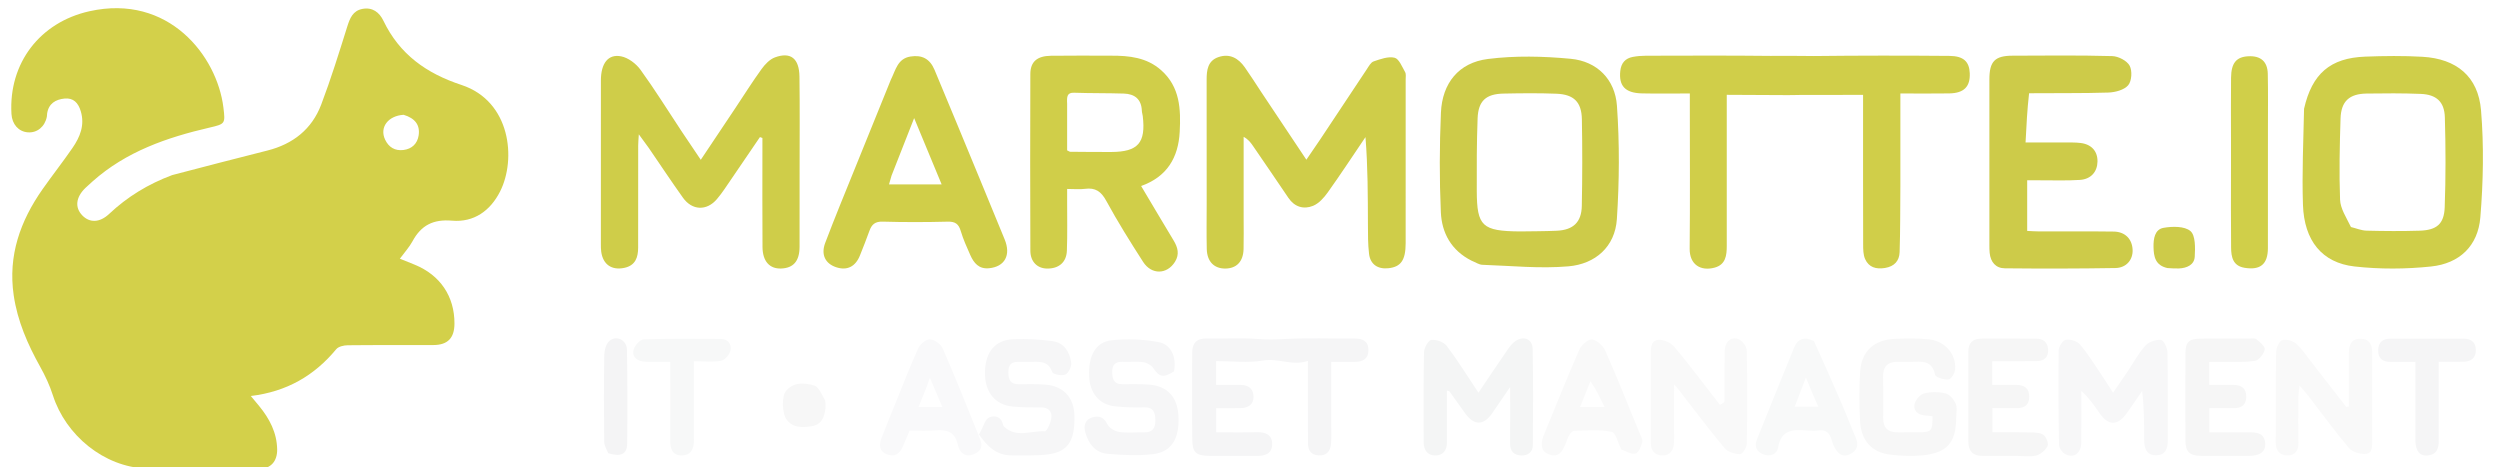
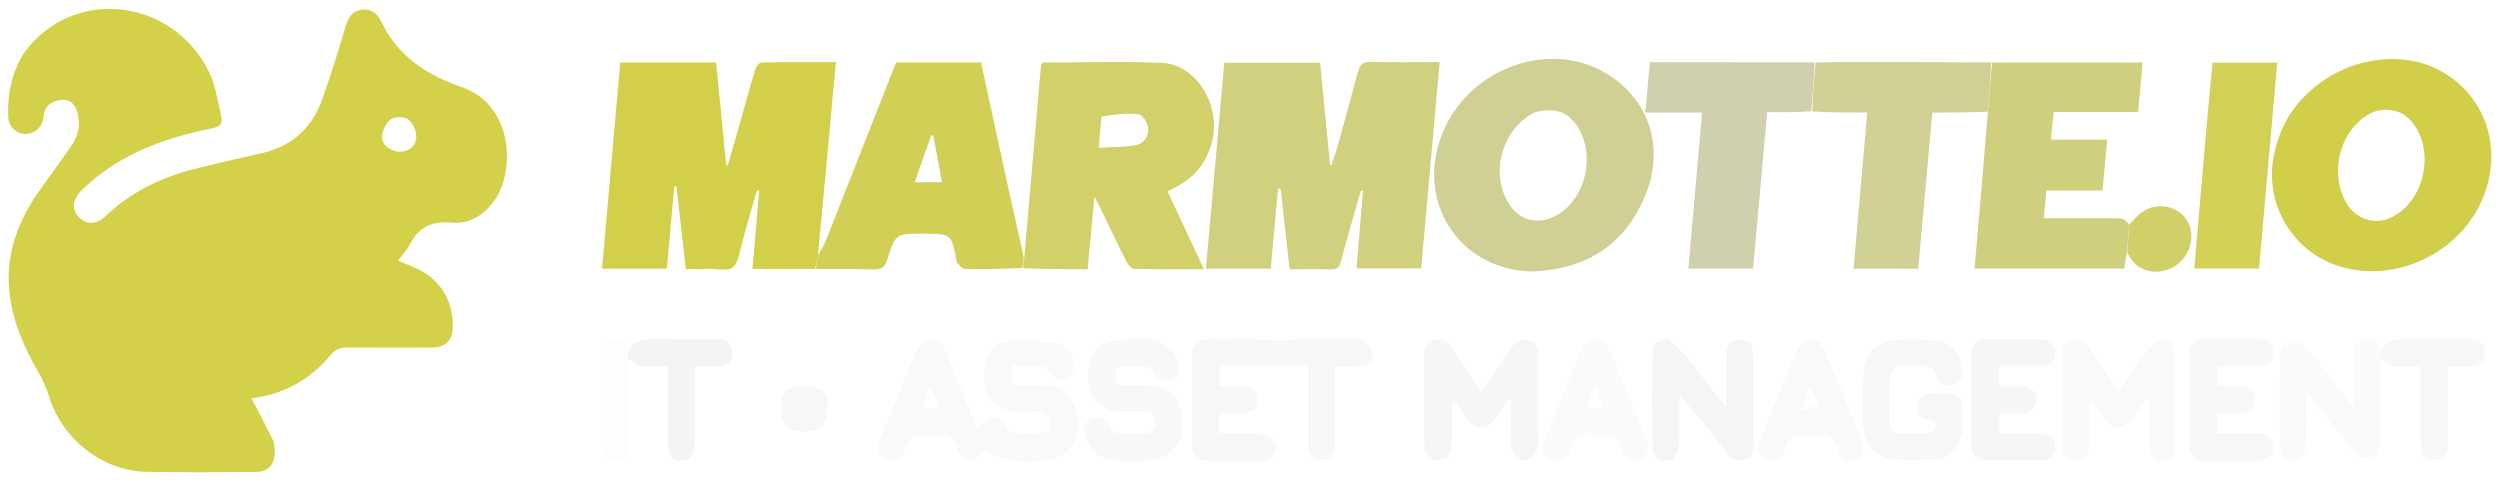
- <svg xmlns="http://www.w3.org/2000/svg" width="1152" height="215" xml:space="preserve" enable-background="new 0 0 1276 336" version="1.1">
+ <svg xmlns="http://www.w3.org/2000/svg" width="1147" height="222" xml:space="preserve" enable-background="new 0 0 1336 346" version="1.1">
  <g>
-     <path id="svg_2" d="m79.354,80.678c14.849,-3.891 29.337,-7.651 43.851,-11.31c11.794,-2.973 20.501,-9.819 24.809,-21.176c4.474,-11.794 8.217,-23.873 11.993,-35.918c1.224,-3.905 2.597,-7.327 6.989,-8.168c4.635,-0.887 7.815,1.567 9.678,5.445c7.435,15.469 19.747,24.247 35.967,29.593c22.749,7.497 25.324,34.255 17.79,49.111c-4.505,8.881 -12.054,14.292 -22.129,13.427c-8.628,-0.741 -14.227,2.103 -18.209,9.474c-1.468,2.717 -3.631,5.059 -5.829,8.05c2.602,1.052 4.71,1.9 6.814,2.757c11.769,4.795 18.384,14.592 18.339,27.157c-0.024,6.639 -3.098,9.849 -9.716,9.877c-13.165,0.057 -26.332,-0.05 -39.496,0.1c-1.797,0.02 -4.246,0.578 -5.27,1.816c-10.097,12.204 -22.827,19.574 -39.358,21.561c1.602,1.928 2.74,3.279 3.859,4.647c4.752,5.805 8.131,12.211 8.279,19.901c0.106,5.542 -2.967,9.025 -8.37,9.054c-17.331,0.093 -34.682,0.488 -51.988,-0.181c-19.423,-0.75 -37.084,-15.277 -42.988,-33.736c-1.448,-4.528 -3.503,-8.937 -5.823,-13.097c-5.801,-10.401 -10.507,-21.132 -12.238,-33.036c-2.654,-18.241 3.017,-34.184 13.312,-48.849c4.497,-6.405 9.353,-12.561 13.786,-19.008c3.472,-5.05 5.734,-10.493 3.813,-16.916c-1.157,-3.869 -3.383,-6.248 -7.49,-5.837c-4.087,0.409 -7.318,2.284 -8.009,6.873c-0.074,0.493 -0.036,1.005 -0.132,1.493c-0.908,4.609 -4.478,7.531 -8.768,7.198c-4.264,-0.331 -7.265,-3.704 -7.54,-8.475c-1.348,-23.398 13.114,-42.228 35.915,-47.323c36.438,-8.143 58.831,20.532 61.748,44.353c0.914,7.461 0.874,7.579 -6.38,9.26c-19.658,4.556 -38.42,11.033 -53.859,24.753c-1.121,0.996 -2.242,1.993 -3.322,3.032c-4.454,4.287 -4.991,9.032 -1.456,12.683c3.409,3.522 8.046,3.378 12.373,-0.695c8.37,-7.879 17.942,-13.748 29.056,-17.89m106.638,-27.777c-7.169,0.43 -11.208,5.794 -8.535,11.443c1.665,3.518 4.537,5.262 8.451,4.774c3.914,-0.488 6.413,-2.919 6.999,-6.703c0.74,-4.776 -1.613,-7.92 -6.916,-9.514z" fill="#D3D04A" />
-     <path id="svg_3" d="m875.69,86.222c-0.089,10.323 -0.016,20.151 -0.346,29.966c-0.134,3.995 -2.392,6.592 -6.736,7.294c-4.132,0.668 -7.459,-0.288 -9.166,-4.112c-0.899,-2.012 -0.896,-4.53 -0.902,-6.821c-0.062,-21.158 -0.036,-42.316 -0.036,-63.474c0,-1.796 0,-3.591 0,-5.351c-62.848,-0.053 -0.167,0.303 -62.813,-0.029c0,1.602 -0,3.386 -0,5.169c-0,21.491 -0.001,42.983 0.001,64.474c0,4.362 -0.494,8.581 -5.549,9.972c-6.423,1.767 -11.619,-1.331 -11.545,-8.721c0.218,-21.822 0.076,-43.648 0.075,-65.473c-0,-1.803 0,-3.606 0,-6.049c-7.608,0 -14.875,0.133 -22.134,-0.036c-7.683,-0.18 -10.669,-3.498 -9.906,-10.376c0.402,-3.623 2.313,-5.804 5.836,-6.445c1.953,-0.355 3.966,-0.525 5.953,-0.529c19.159,-0.038 38.319,-0.141 57.475,0.079c13.882,-0.084 16.906,0.096 19.948,0.061c20.822,-0.238 41.649,-0.246 62.472,-0.061c6.523,0.058 9.118,2.66 9.345,7.935c0.268,6.247 -2.638,9.232 -9.456,9.346c-7.301,0.123 -14.605,0.028 -22.514,0.028c0,14.448 0,28.55 0,43.152z" fill="#D0CE49" />
-     <path id="svg_4" d="m298.961,68.18c-1.449,-1.997 -2.697,-3.698 -4.596,-6.286c-0.139,2.433 -0.284,3.818 -0.286,5.203c-0.017,15.659 0.004,31.318 -0.022,46.978c-0.007,4.51 -1.227,8.26 -6.349,9.349c-5.825,1.238 -9.848,-1.521 -10.662,-7.399c-0.159,-1.149 -0.162,-2.326 -0.162,-3.49c-0.009,-25.155 -0.031,-50.309 0.008,-75.464c0.012,-7.864 3.318,-12.284 9.305,-11.113c3.298,0.645 6.896,3.361 8.936,6.174c6.627,9.141 12.585,18.766 18.825,28.187c2.826,4.267 5.711,8.494 8.961,13.32c5.473,-8.187 10.67,-15.95 15.854,-23.721c4.033,-6.046 7.896,-12.213 12.153,-18.096c1.582,-2.185 3.78,-4.512 6.199,-5.393c7.224,-2.63 11.153,0.487 11.267,8.878c0.195,14.324 0.06,28.652 0.061,42.979c0.001,11.828 0.035,23.656 -0.014,35.483c-0.027,6.556 -2.837,9.766 -8.509,9.963c-5.297,0.183 -8.517,-3.316 -8.568,-9.902c-0.116,-14.992 -0.04,-29.985 -0.042,-44.978c-0,-1.759 -0,-3.518 -0,-5.278c-0.382,-0.133 -0.763,-0.266 -1.145,-0.4c-4.398,6.462 -8.773,12.94 -13.203,19.38c-2.157,3.135 -4.205,6.381 -6.674,9.258c-4.703,5.478 -11.386,5.189 -15.592,-0.704c-5.316,-7.448 -10.376,-15.08 -15.747,-22.929z" fill="#CFCD49" />
-     <path id="svg_5" d="m580.975,42.106c7.004,10.512 13.813,20.72 20.997,31.491c2.273,-3.328 4.326,-6.268 6.311,-9.253c7.171,-10.785 14.303,-21.597 21.495,-32.368c0.911,-1.364 1.862,-3.226 3.194,-3.679c3.12,-1.059 6.732,-2.412 9.661,-1.688c2.049,0.506 3.438,4.168 4.831,6.587c0.518,0.901 0.268,2.278 0.268,3.437c0.011,25.15 0.032,50.3 -0.005,75.45c-0.012,7.872 -2.237,10.946 -8.044,11.526c-4.835,0.483 -8.247,-1.815 -8.824,-6.63c-0.533,-4.44 -0.496,-8.961 -0.515,-13.447c-0.058,-13.286 -0.021,-26.573 -1.135,-40.354c-5.765,8.511 -11.403,17.113 -17.372,25.478c-1.767,2.476 -4.13,5.133 -6.819,6.208c-4.29,1.716 -8.475,0.54 -11.327,-3.692c-5.392,-8 -10.855,-15.953 -16.305,-23.914c-1.071,-1.564 -2.215,-3.079 -4.316,-4.206c0,12.411 0.001,24.822 -0,37.234c-0,4.83 0.091,9.663 -0.032,14.49c-0.147,5.768 -3.237,8.947 -8.465,8.973c-5.106,0.026 -8.356,-3.231 -8.492,-8.977c-0.165,-6.991 -0.042,-13.99 -0.042,-20.985c-0,-18.987 0.027,-37.975 -0.02,-56.962c-0.011,-4.568 0.505,-8.887 5.556,-10.556c5.148,-1.702 9.077,0.574 12.013,4.728c2.496,3.532 4.803,7.199 7.39,11.108z" fill="#CFCD49" />
-     <path id="svg_6" d="m678.089,120.117c-9.418,-4.745 -13.719,-12.85 -14.143,-22.306c-0.684,-15.273 -0.63,-30.622 0.034,-45.898c0.591,-13.593 8.183,-23.031 21.607,-24.732c12.546,-1.59 25.539,-1.283 38.172,-0.091c12.288,1.16 20.473,9.589 21.328,21.631c1.231,17.334 1.107,34.878 -0.031,52.228c-0.84,12.814 -9.98,20.698 -22.269,21.775c-13.124,1.15 -26.478,-0.255 -39.727,-0.708c-1.561,-0.053 -3.086,-1.143 -4.973,-1.898m22.326,-13.473c5.653,-0.096 11.312,-0.06 16.957,-0.322c7.569,-0.35 11.377,-3.902 11.527,-11.464c0.265,-13.297 0.283,-26.606 0.032,-39.903c-0.15,-7.952 -3.7,-11.452 -11.701,-11.769c-8.131,-0.322 -16.287,-0.233 -24.426,-0.063c-8.105,0.169 -11.624,3.38 -11.923,11.461c-0.412,11.133 -0.434,22.287 -0.382,33.43c0.076,16.231 2.458,18.481 19.916,18.63z" fill="#CDCB49" />
-     <path id="svg_7" d="m1061.71,50.107c3.682,-16.155 12.067,-23.398 28.151,-24.008c8.791,-0.333 17.629,-0.445 26.404,0.064c15.683,0.91 25.696,9.034 26.995,24.67c1.356,16.327 1.023,32.948 -0.315,49.297c-1.075,13.138 -9.535,21.283 -22.69,22.669c-11.655,1.227 -23.659,1.297 -35.296,-0.011c-14.986,-1.684 -23.197,-11.887 -23.755,-28.389c-0.494,-14.607 0.2,-29.254 0.507,-44.292m21.608,54.507c2.4,0.585 4.788,1.612 7.201,1.674c8.146,0.208 16.307,0.269 24.451,0.013c7.821,-0.246 11.267,-3.052 11.549,-10.782c0.503,-13.801 0.468,-27.641 0.071,-41.448c-0.207,-7.196 -3.925,-10.507 -11.097,-10.801c-8.304,-0.339 -16.632,-0.282 -24.946,-0.162c-7.967,0.115 -11.765,3.54 -12.021,11.466c-0.403,12.478 -0.695,24.985 -0.222,37.449c0.155,4.098 2.825,8.101 5.014,12.589z" fill="#CFCE49" />
-     <path id="svg_8" d="m511.723,25.659c8.76,-0.064 16.749,0.862 23.32,6.67c8.739,7.723 9.123,18.036 8.563,28.48c-0.63,11.741 -5.774,20.625 -17.775,24.902c5.134,8.622 10.021,16.9 14.987,25.13c1.933,3.203 2.764,6.361 0.617,9.797c-3.671,5.875 -10.786,6.1 -14.689,0.037c-5.934,-9.217 -11.754,-18.539 -16.996,-28.158c-2.353,-4.317 -5.003,-6.134 -9.765,-5.502c-2.445,0.324 -4.968,0.057 -8.245,0.057c0,1.978 0.003,3.726 -0.001,5.474c-0.016,7.662 0.166,15.331 -0.119,22.983c-0.202,5.426 -3.824,8.354 -9.27,8.219c-4.408,-0.109 -7.54,-3.198 -7.557,-8.17c-0.097,-27.151 -0.121,-54.303 -0.013,-81.455c0.023,-5.706 3.131,-8.333 9.481,-8.427c8.993,-0.132 17.99,-0.037 27.463,-0.038m-19.989,22.129c0,7.253 0,14.506 0,21.502c0.845,0.393 1.135,0.644 1.426,0.646c6.305,0.054 12.611,0.129 18.916,0.102c12.341,-0.053 15.963,-4.199 14.511,-16.519c-0.097,-0.822 -0.394,-1.629 -0.422,-2.449c-0.185,-5.357 -3.308,-7.79 -8.288,-7.951c-7.624,-0.247 -15.261,-0.116 -22.884,-0.386c-3.295,-0.117 -3.433,1.708 -3.259,5.055z" fill="#D0CE49" />
-     <path id="svg_9" d="m935.007,42.968c-0.851,7.336 -1.22,14.565 -1.633,22.677c6.395,0 12.136,-0.02 17.877,0.009c2.495,0.012 5.013,-0.069 7.48,0.231c5.063,0.615 7.879,3.834 7.794,8.57c-0.084,4.681 -2.992,8.115 -8.092,8.448c-6.14,0.402 -12.322,0.15 -18.486,0.177c-1.817,0.008 -3.633,0.001 -5.821,0.001c0,7.822 0,15.366 0,23.324c1.851,0.082 3.624,0.225 5.398,0.229c11.498,0.025 22.997,-0.091 34.492,0.075c5.262,0.076 8.489,3.459 8.693,8.4c0.189,4.563 -2.842,8.317 -7.94,8.402c-16.987,0.284 -33.982,0.299 -50.971,0.125c-4.142,-0.042 -6.558,-2.877 -6.962,-7.112c-0.111,-1.158 -0.127,-2.329 -0.127,-3.494c-0.007,-25.495 -0.019,-50.99 0.003,-76.484c0.007,-8.252 2.507,-10.852 10.617,-10.883c15.33,-0.059 30.666,-0.236 45.985,0.186c2.819,0.078 6.75,2.104 8.014,4.411c1.275,2.327 0.995,7.081 -0.658,9.02c-1.869,2.191 -5.998,3.267 -9.193,3.371c-11.985,0.392 -23.989,0.19 -36.469,0.318z" fill="#CDCB49" />
-     <path id="svg_10" d="m410.497,36.757c2.254,-4.524 3.105,-9.752 9.021,-10.707c5.265,-0.85 8.955,0.985 11.112,6.131c7.112,16.968 14.116,33.981 21.145,50.984c3.736,9.037 7.42,18.096 11.161,27.131c3.002,7.248 0.095,12.61 -7.2,13.314c-4.67,0.45 -6.996,-2.404 -8.631,-6.085c-1.612,-3.629 -3.264,-7.28 -4.389,-11.072c-0.969,-3.265 -2.539,-4.404 -6.018,-4.314c-9.987,0.258 -19.99,0.279 -29.976,-0.01c-3.549,-0.103 -5.079,1.355 -6.127,4.34c-1.318,3.754 -2.839,7.438 -4.293,11.144c-2.068,5.27 -5.969,7.21 -11.043,5.512c-4.921,-1.647 -7.065,-5.744 -5.009,-11.183c4.402,-11.643 9.178,-23.145 13.839,-34.689c5.406,-13.387 10.853,-26.758 16.406,-40.496m0.318,44.193c-0.373,1.295 -0.745,2.591 -1.16,4.033c8.379,0 16.081,0 24.26,0c-4.206,-10.143 -8.258,-19.915 -12.674,-30.564c-3.625,9.206 -6.887,17.489 -10.426,26.532z" fill="#D0CE49" />
-     <path id="svg_11" d="m602.695,175.186c0,-2.964 0,-5.421 0,-8.881c-7.249,2.469 -13.622,-1.406 -20.692,-0.176c-6.911,1.203 -14.195,0.262 -21.613,0.262c0,4.098 0,7.319 0,10.984c3.871,0 7.678,-0.027 11.485,0.008c3.573,0.033 5.741,1.922 5.751,5.435c0.01,3.684 -2.552,5.168 -5.951,5.245c-3.647,0.083 -7.297,0.019 -11.268,0.019c0,3.681 0,7.081 0,11.12c6.101,0 12.35,0.116 18.591,-0.042c4.05,-0.103 7.242,1.047 7.218,5.511c-0.025,4.545 -3.458,5.473 -7.37,5.433c-7.162,-0.073 -14.325,0.042 -21.487,-0.04c-6.209,-0.071 -7.893,-1.51 -7.963,-7.522c-0.154,-13.324 -0.073,-26.65 -0.042,-39.975c0.01,-4.41 2.012,-6.692 6.733,-6.586c7.825,0.176 15.691,-0.391 23.471,0.226c4.148,0.329 8.092,0.261 12.231,0.028c10.793,-0.607 21.642,-0.162 32.469,-0.227c3.675,-0.022 6.252,1.125 6.308,5.224c0.055,4.034 -2.466,5.473 -6.095,5.515c-3.464,0.041 -6.929,0.009 -11.035,0.009c0,10.007 0.005,19.604 -0.003,29.201c-0.002,2.831 0.118,5.674 -0.099,8.489c-0.263,3.42 -2.011,5.611 -5.749,5.394c-3.506,-0.203 -4.877,-2.381 -4.878,-5.666c-0.006,-9.494 -0.008,-18.989 -0.012,-28.989z" fill="#F5F5F6" />
-     <path id="svg_12" d="m980.223,171.449c2.878,-4.315 5.196,-8.654 8.392,-12.203c1.569,-1.742 4.827,-2.803 7.202,-2.621c1.169,0.09 2.912,3.691 2.952,5.732c0.264,13.492 0.104,26.991 0.158,40.488c0.015,3.75 -0.988,6.826 -5.245,6.937c-4.651,0.121 -5.628,-3.278 -5.641,-7.113c-0.024,-7.416 -0.007,-14.831 -0.945,-22.546c-2.357,3.435 -4.64,6.922 -7.086,10.292c-4.268,5.881 -8.427,5.852 -12.528,-0.027c-2.437,-3.494 -4.811,-7.032 -8.416,-10.261c0,8.012 0.098,16.026 -0.037,24.036c-0.082,4.847 -3.673,7.234 -7.565,4.968c-1.305,-0.76 -2.641,-2.762 -2.667,-4.219c-0.258,-14.481 -0.356,-28.968 -0.158,-43.449c0.024,-1.735 1.873,-4.646 3.239,-4.879c2.044,-0.348 5.164,0.539 6.494,2.064c3.475,3.983 6.262,8.572 9.254,12.966c1.955,2.871 3.789,5.826 6.07,9.35c2.27,-3.306 4.299,-6.261 6.527,-9.517z" fill="#F7F7F8" />
-     <path id="svg_13" d="m666.751,189.289c-0.002,5.152 -0.023,9.815 0,14.477c0.019,3.803 -1.867,6.229 -5.611,6.106c-3.479,-0.114 -5.114,-2.638 -5.113,-6.116c0.002,-13.822 -0.141,-27.646 0.157,-41.461c0.044,-2.025 2.021,-5.519 3.387,-5.664c2.299,-0.244 5.729,0.969 7.093,2.772c5.093,6.73 9.54,13.949 14.607,21.552c4.715,-6.98 9.05,-13.483 13.492,-19.913c1.013,-1.466 2.189,-2.989 3.646,-3.945c3.811,-2.501 7.756,-0.821 7.839,3.68c0.273,14.814 0.222,29.637 0.084,44.454c-0.029,3.079 -2.327,4.793 -5.38,4.652c-3.26,-0.15 -5.133,-1.905 -5.103,-5.451c0.069,-8.231 0.022,-16.463 0.022,-26.116c-3.285,4.812 -5.734,8.452 -8.237,12.054c-4.029,5.798 -8.352,5.819 -12.499,0.077c-2.429,-3.363 -4.822,-6.751 -7.242,-10.12c-0.064,-0.089 -0.259,-0.084 -1.139,-0.338c0,3.052 0,5.931 0,9.299z" fill="#F4F5F5" />
-     <path id="svg_14" d="m1066.019,168.027c5.198,6.66 10.154,13.056 15.11,19.452c0.41,-0.056 0.82,-0.112 1.231,-0.168c0,-3.824 -0,-7.649 0,-11.473c0,-4.495 -0.034,-8.99 0.013,-13.484c0.037,-3.575 1.277,-6.331 5.408,-6.263c4.022,0.066 5.319,2.624 5.308,6.311c-0.042,13.484 0,26.968 -0.031,40.452c-0.006,2.614 0.421,6.129 -3.087,6.322c-2.518,0.139 -6.028,-0.922 -7.568,-2.741c-6.532,-7.717 -12.484,-15.924 -18.671,-23.935c-0.985,-1.275 -2.08,-2.465 -4.122,-4.868c-0.267,2.582 -0.511,3.89 -0.519,5.2c-0.039,6.992 -0.129,13.986 0.025,20.974c0.08,3.63 -1.354,6.048 -4.953,6.062c-3.668,0.014 -5.545,-2.138 -5.507,-6.132c0.131,-13.816 -0.064,-27.636 0.18,-41.448c0.035,-1.972 1.437,-5.13 2.869,-5.567c1.876,-0.572 4.984,0.388 6.538,1.809c2.901,2.651 5.063,6.11 7.775,9.497z" fill="#F9F9F9" />
-     <path id="svg_15" d="m792.505,186.504c0.94,-0.342 2.105,-1.003 2.117,-1.683c0.131,-7.664 -0.015,-15.332 0.124,-22.996c0.082,-4.51 3.125,-7.084 6.68,-5.387c1.652,0.788 3.45,3.336 3.485,5.12c0.282,14.327 0.266,28.663 0.017,42.991c-0.029,1.69 -2.067,4.771 -3.08,4.734c-2.45,-0.092 -5.657,-0.969 -7.125,-2.727c-7.235,-8.668 -14.002,-17.727 -20.939,-26.644c-0.46,-0.591 -0.955,-1.153 -2.365,-2.847c0,8.274 0.005,15.171 -0.004,22.068c-0.002,1.832 0.076,3.676 -0.102,5.494c-0.316,3.226 -2.024,5.35 -5.434,5.236c-3.359,-0.112 -5.128,-2.14 -5.148,-5.511c-0.041,-6.999 -0.023,-13.999 -0.025,-20.998c-0.002,-6.499 -0.013,-12.999 0.005,-19.498c0.008,-3 -0.304,-6.866 3.425,-7.251c2.401,-0.248 5.86,1.363 7.471,3.289c7.134,8.534 13.77,17.484 20.897,26.61z" fill="#F9F9F9" />
-     <path id="svg_16" d="m1028.042,63.222c0,-9.483 -0.083,-18.467 0.029,-27.449c0.084,-6.757 2.444,-9.543 7.913,-9.844c5.677,-0.312 8.884,2.36 9.009,8.053c0.187,8.48 0.068,16.967 0.07,25.451c0.004,18.299 0.031,36.598 -0.014,54.896c-0.018,7.431 -3.477,10.255 -10.709,9.083c-5.445,-0.883 -6.203,-4.995 -6.25,-9.286c-0.133,-12.142 -0.048,-24.287 -0.049,-36.431c-0,-4.658 0,-9.316 0,-14.474z" fill="#D0CF49" />
-     <path id="svg_17" d="m875.092,166.764c-5.691,-0.282 -7.512,2.47 -7.383,7.358c0.163,6.16 0.091,12.328 0.06,18.492c-0.023,4.577 2.25,6.675 6.757,6.6c3.165,-0.052 6.331,0.014 9.497,-0.013c6.078,-0.051 6.491,-0.515 6.465,-7.424c-1.231,-0.127 -2.498,-0.266 -3.768,-0.386c-3.245,-0.308 -5.169,-2.401 -4.469,-5.294c0.465,-1.923 2.599,-4.371 4.426,-4.828c3.132,-0.784 6.751,-0.759 9.885,0.033c1.876,0.474 3.791,2.805 4.639,4.758c0.794,1.829 0.238,4.259 0.221,6.423c-0.089,11.403 -4.132,16.206 -15.417,17.326c-4.925,0.489 -10.003,0.288 -14.929,-0.297c-8.53,-1.012 -13.497,-6.467 -13.964,-15.446c-0.389,-7.473 -0.423,-15.003 0.01,-22.471c0.561,-9.672 6.31,-15.041 16.063,-15.452c5.149,-0.217 10.353,-0.289 15.472,0.202c7.483,0.717 12.76,6.684 12.279,13.786c-0.117,1.727 -1.815,4.596 -3.02,4.724c-2.07,0.219 -5.989,-0.972 -6.227,-2.156c-1.392,-6.927 -6.336,-6.054 -11.128,-5.945c-1.665,0.038 -3.332,0.006 -5.471,0.008z" fill="#F7F7F7" />
-     <path id="svg_18" d="m450.859,200.718c0.392,-0.751 0.767,-1.513 1.18,-2.252c1.17,-2.093 1.876,-5.154 3.653,-6.028c2.476,-1.219 5.659,-0.617 6.489,3.186c0.069,0.317 0.2,0.679 0.423,0.895c5.642,5.471 12.538,1.859 18.831,2.228c0.94,0.055 2.748,-3.921 3.035,-6.174c0.38,-2.983 -1.382,-4.876 -4.823,-4.844c-4.316,0.04 -8.658,0.023 -12.948,-0.386c-8.301,-0.792 -12.99,-6.768 -12.824,-15.92c0.166,-9.173 4.628,-14.745 12.998,-15.109c6.075,-0.264 12.252,0.076 18.277,0.913c5.239,0.727 7.757,5.021 8.455,9.827c0.256,1.763 -1.167,4.812 -2.65,5.503c-1.605,0.748 -5.698,-0.034 -6.067,-1.081c-2.026,-5.74 -6.515,-4.653 -10.702,-4.708c-1.664,-0.022 -3.329,0.045 -4.992,0.004c-3.401,-0.084 -4.569,1.517 -4.537,4.904c0.032,3.469 1.057,5.382 4.767,5.368c4.158,-0.016 8.336,-0.139 12.47,0.21c8.176,0.692 12.927,5.902 13.185,14.036c0.366,11.571 -2.781,16.792 -11.849,18.052c-5.547,0.771 -11.254,0.413 -16.89,0.5c-7.16,0.11 -11.401,-4.212 -15.092,-9.47c-0.345,0.376 -0.389,0.345 -0.388,0.345z" fill="#F6F6F7" />
-     <path id="svg_19" d="m540.977,171.142c-4.929,3.133 -6.793,2.59 -9.555,-1.536c-0.909,-1.358 -2.935,-2.486 -4.589,-2.715c-3.103,-0.428 -6.315,0.012 -9.468,-0.161c-3.46,-0.191 -4.913,1.463 -4.866,4.704c0.044,3.052 0.674,5.635 4.616,5.605c4.158,-0.033 8.333,-0.115 12.472,0.203c8.358,0.642 12.966,5.693 13.435,14.347c0.566,10.448 -3.081,16.658 -11.748,17.685c-6.844,0.811 -13.906,0.425 -20.814,-0.141c-5.788,-0.474 -8.928,-4.693 -10.382,-10.032c-0.833,-3.059 -0.005,-5.837 3.314,-6.784c2.907,-0.829 5.242,-0.186 6.858,3.127c0.841,1.724 3.438,3.29 5.444,3.595c3.742,0.568 7.633,0.093 11.459,0.182c3.885,0.091 5.298,-1.837 5.234,-5.548c-0.063,-3.621 -0.813,-6.1 -5.265,-5.971c-4.474,0.129 -8.991,0.005 -13.438,-0.48c-7.074,-0.772 -11.446,-6.049 -11.811,-13.686c-0.453,-9.458 2.941,-15.947 10.356,-16.743c7.121,-0.764 14.59,-0.479 21.627,0.838c5.862,1.097 8.367,6.972 7.123,13.51z" fill="#F6F6F7" />
-     <path id="svg_20" d="m1035.401,156.03c1.777,0.059 3.495,-0.384 4.354,0.283c1.639,1.273 4.111,3.457 3.837,4.754c-0.431,2.035 -2.656,4.917 -4.469,5.198c-5.051,0.784 -10.28,0.422 -15.439,0.497c-1.801,0.026 -3.602,0.004 -5.668,0.004c0,3.588 0,6.833 0,10.603c3.859,0 7.64,-0.043 11.421,0.013c3.525,0.052 5.67,1.659 5.634,5.431c-0.036,3.789 -2.222,5.274 -5.756,5.269c-3.646,-0.005 -7.291,-0.001 -11.25,-0.001c0,3.65 0,7.07 0,11.123c5.927,0 12.033,-0.012 18.139,0.005c3.668,0.01 7.29,0.261 7.607,5.121c0.247,3.789 -2.367,5.72 -7.587,5.743c-7.333,0.033 -14.666,0.071 -21.998,-0.013c-5.333,-0.061 -7.164,-1.912 -7.181,-7.2c-0.044,-13.332 -0.056,-26.665 0.006,-39.997c0.025,-5.255 1.589,-6.762 6.905,-6.815c6.999,-0.069 13.999,-0.018 21.445,-0.018z" fill="#F6F6F6" />
-     <path id="svg_21" d="m928.859,210.081c-5.491,-0.002 -10.488,0.015 -15.485,-0.011c-4.306,-0.023 -6.347,-2.283 -6.345,-6.527c0.006,-13.825 0.03,-27.649 -0.013,-41.474c-0.013,-4.196 2.117,-6.03 6.128,-6.031c8.328,-0.001 16.656,0.026 24.984,0.006c3.363,-0.008 5.394,1.529 5.64,4.93c0.254,3.514 -1.73,5.347 -5.057,5.414c-6.794,0.137 -13.593,0.041 -20.675,0.041c0,3.868 0,7.114 0,10.939c3.771,0 7.545,-0.03 11.318,0.009c3.507,0.037 5.708,1.566 5.716,5.349c0.009,3.766 -2.102,5.347 -5.666,5.353c-3.652,0.007 -7.305,0.001 -11.307,0.001c0,3.579 0,6.993 0,11.123c5.817,0 11.906,-0.09 17.989,0.052c1.94,0.045 4.323,0.149 5.665,1.249c1.241,1.018 2.344,3.904 1.749,5.073c-0.959,1.884 -3.168,3.784 -5.202,4.311c-2.81,0.729 -5.949,0.189 -9.441,0.192z" fill="#F6F6F6" />
-     <path id="svg_22" d="m711.069,201.28c5.626,-13.669 10.95,-27.051 16.726,-40.235c0.927,-2.117 4.061,-4.839 5.84,-4.616c2.258,0.283 5.072,2.892 6.087,5.188c5.466,12.367 10.46,24.944 15.586,37.461c0.625,1.527 1.742,3.276 1.437,4.659c-0.437,1.98 -1.652,4.852 -3.122,5.268c-1.818,0.515 -4.239,-1.091 -6.392,-1.802c-0.119,-0.039 -0.181,-0.269 -0.258,-0.416c-1.423,-2.735 -2.456,-7.465 -4.339,-7.831c-5.612,-1.092 -11.56,-0.559 -17.371,-0.416c-0.802,0.02 -1.776,1.307 -2.304,2.219c-0.738,1.272 -1.075,2.77 -1.684,4.126c-1.33,2.966 -2.812,5.878 -6.903,4.686c-4.24,-1.235 -4.527,-4.323 -3.302,-8.291m21.813,-25.585c-1.578,3.898 -3.157,7.796 -4.802,11.858c3.916,0 7.158,0 11.295,0c-2.162,-4.501 -4.054,-8.44 -6.493,-11.858z" fill="#F9F9F9" />
-     <path id="svg_23" d="m835.884,157.2c4.498,9.919 8.782,19.568 12.966,29.26c2.161,5.005 4.047,10.129 6.238,15.12c1.585,3.61 0.647,6.213 -2.793,7.778c-3.575,1.626 -5.565,-0.635 -7.073,-3.458c-0.542,-1.016 -0.874,-2.156 -1.21,-3.268c-0.927,-3.061 -2.625,-4.826 -6.146,-4.268c-1.624,0.257 -3.331,0.153 -4.986,0.024c-6.339,-0.494 -12.176,-0.729 -13.527,7.909c-0.448,2.863 -3.628,4.345 -6.835,3.068c-3.114,-1.241 -4.22,-3.629 -2.925,-6.847c5.69,-14.137 11.346,-28.288 17.15,-42.379c1.687,-4.096 4.834,-5.163 9.142,-2.939m-0.66,24.172c-0.922,-2.228 -1.844,-4.457 -3.067,-7.412c-1.922,5.025 -3.519,9.199 -5.151,13.466c3.993,0 7.311,0 10.875,0c-0.89,-2.088 -1.593,-3.738 -2.656,-6.054z" fill="#F8F9F9" />
-     <path id="svg_24" d="m450.814,200.326c0.045,0.392 0.088,0.423 0.07,0.415c1.826,3.472 2.369,6.667 -2.134,8.534c-4.284,1.777 -6.63,-0.996 -7.372,-4.311c-1.382,-6.178 -5.212,-7.12 -10.581,-6.627c-3.796,0.348 -7.649,0.067 -11.634,0.067c-1.078,2.533 -2.092,4.977 -3.157,7.398c-1.454,3.305 -3.733,5.027 -7.423,3.487c-3.704,-1.546 -3.491,-4.515 -2.34,-7.53c2.13,-5.576 4.414,-11.093 6.663,-16.623c3.372,-8.292 6.576,-16.662 10.301,-24.793c0.852,-1.86 3.615,-4.089 5.355,-3.974c2.072,0.137 4.958,2.192 5.817,4.15c5.713,13.028 10.978,26.253 16.434,39.806m-23.994,-21.572c-1.135,2.802 -2.27,5.604 -3.572,8.82c3.915,0 7.124,0 10.999,0c-1.955,-4.585 -3.719,-8.721 -5.763,-13.514c-0.66,1.854 -1.043,2.93 -1.664,4.694z" fill="#F9F9FA" />
-     <path id="svg_25" d="m1113.028,203.708c-0.001,-12.401 -0.001,-24.357 -0.001,-36.949c-4.056,0 -7.81,0.026 -11.565,-0.007c-3.532,-0.031 -5.667,-1.537 -5.594,-5.383c0.072,-3.796 2.204,-5.309 5.737,-5.312c11.15,-0.01 22.299,-0.013 33.449,-0.004c3.509,0.003 5.814,1.493 5.816,5.27c0.002,3.742 -2.29,5.306 -5.768,5.369c-3.622,0.066 -7.247,0.015 -11.353,0.015c0,10.72 0,20.997 0,31.274c0,1.664 -0.049,3.33 0.009,4.992c0.124,3.545 -0.918,6.416 -4.85,6.88c-4.035,0.477 -5.561,-2.101 -5.881,-6.144z" fill="#F5F5F6" />
-     <path id="svg_26" d="m303.006,166.758c-2.636,-0.056 -4.835,0.117 -6.952,-0.22c-3.117,-0.497 -5.018,-2.702 -4.004,-5.668c0.639,-1.867 2.934,-4.442 4.558,-4.495c11.816,-0.387 23.65,-0.244 35.479,-0.199c3.396,0.013 5.078,2.477 4.547,5.23c-0.364,1.886 -2.553,4.491 -4.297,4.822c-3.849,0.73 -7.932,0.227 -12.595,0.227c0,5.391 0,10.33 -0,15.269c-0,7 -0.061,14 0.023,20.999c0.049,4.028 -1.313,7.132 -5.68,7.134c-4.24,0.002 -5.286,-3.088 -5.247,-6.913c0.104,-10.332 0.036,-20.666 0.036,-30.999c-0,-1.631 0,-3.263 0,-5.187c-2.108,0 -3.751,0 -5.868,-0z" fill="#F7F8F8" />
-     <path id="svg_27" d="m280.247,208.822c-0.825,-1.946 -1.821,-3.622 -1.838,-5.308c-0.129,-13.279 -0.179,-26.562 0.033,-39.838c0.036,-2.25 0.808,-5.206 2.355,-6.564c3.218,-2.825 8.033,-0.426 8.106,4.027c0.234,14.437 0.257,28.881 0.097,43.319c-0.054,4.829 -2.952,6.199 -8.753,4.364z" fill="#F4F4F5" />
-     <path id="svg_28" d="m380.413,187.906c-0.513,4.443 -1.829,7.823 -6.522,8.511c-4.212,0.618 -8.391,0.848 -11.344,-2.977c-2.208,-2.86 -2.459,-10.803 -0.319,-13.343c3.545,-4.207 8.604,-3.716 12.95,-2.458c2.073,0.6 3.42,4.096 4.819,6.445c0.538,0.905 0.307,2.267 0.415,3.822z" fill="#F7F7F7" />
-     <path id="svg_29" d="m998.745,123.521c-5.598,-1.246 -6.302,-5.299 -6.401,-9.627c-0.087,-3.799 0.538,-8.179 4.592,-8.904c4.072,-0.728 9.745,-0.811 12.425,1.491c2.362,2.029 2.205,7.775 1.974,11.812c-0.215,3.757 -3.61,5.247 -7.246,5.407c-1.649,0.073 -3.307,-0.047 -5.345,-0.18z" fill="#CDCB49" />
+     <path id="svg_2" d="m10.823,24.556c21.932,-30.666 68.081,-26.066 85.073,8.469c3.077,6.255 3.984,13.607 5.657,20.51c0.763,3.15 -0.738,4.616 -4.122,5.309c-20.594,4.217 -40.174,10.855 -56.329,25.094c-1.249,1.101 -2.496,2.209 -3.672,3.386c-4.202,4.205 -4.65,8.741 -1.259,12.305c3.409,3.583 8.11,3.523 12.36,-0.532c11.258,-10.74 24.689,-17.427 39.589,-21.271c10.628,-2.742 21.346,-5.145 32.052,-7.576c13.647,-3.099 22.835,-11.401 27.536,-24.335c4.028,-11.081 7.45,-22.392 10.818,-33.697c1.144,-3.84 2.71,-6.846 6.825,-7.665c4.411,-0.878 7.629,1.331 9.394,5.035c7.639,16.024 20.55,24.638 37.145,30.406c23.752,8.255 24.288,38.188 15.418,51.273c-4.776,7.045 -11.488,11.683 -20.12,10.886c-8.87,-0.818 -14.961,1.912 -19.031,9.794c-1.336,2.588 -3.411,4.794 -5.519,7.683c2.536,1.04 4.473,1.861 6.43,2.632c12.173,4.801 18.979,14.957 18.684,27.902c-0.136,5.977 -3.282,9.233 -9.306,9.269c-12.994,0.078 -25.99,0.107 -38.983,-0.028c-3.233,-0.033 -5.514,0.756 -7.697,3.394c-9.625,11.638 -22.148,18.245 -36.377,19.948c3.339,6.468 6.743,12.811 9.864,19.29c0.753,1.563 0.757,3.574 0.786,5.384c0.092,5.716 -3.066,9.095 -8.815,9.121c-16.826,0.075 -33.66,0.323 -50.476,-0.099c-19.934,-0.499 -38.336,-15.235 -44.117,-34.257c-1.238,-4.073 -3.097,-8.044 -5.222,-11.745c-6.699,-11.666 -11.93,-23.809 -13.187,-37.356c-1.609,-17.339 4.433,-32.361 14.24,-46.192c4.813,-6.787 9.808,-13.449 14.496,-20.32c3.028,-4.439 4.039,-9.399 2.62,-14.766c-1.028,-3.888 -3.269,-6.302 -7.396,-5.948c-4.109,0.352 -7.296,2.269 -8.131,6.763c-0.121,0.652 -0.049,1.341 -0.183,1.988c-0.888,4.265 -4.444,7.083 -8.566,6.825c-4.143,-0.259 -7.38,-3.403 -7.541,-7.868c-0.367,-10.176 1.432,-19.891 7.06,-29.012m171.864,45.076c4.443,0.149 7.874,-2.073 8.273,-6.202c0.268,-2.771 -1.255,-6.631 -3.336,-8.425c-1.692,-1.459 -6.058,-1.644 -8.05,-0.436c-2.201,1.334 -3.998,4.807 -4.263,7.516c-0.398,4.062 2.613,6.529 7.376,7.547z" fill="#D3D04A" />
+     <path id="svg_3" d="m560.859,38.401c0.284,-3.42 0.541,-6.38 0.822,-9.603c14.788,0 29.187,0 43.981,0c1.528,15.64 3.045,31.16 4.562,46.681c0.219,0.078 0.439,0.156 0.658,0.234c0.974,-2.999 2.056,-5.968 2.901,-9.003c3.116,-11.178 6.236,-22.357 9.169,-33.584c0.864,-3.306 2.118,-4.87 5.983,-4.744c10.279,0.338 20.576,0.115 31.595,0.115c-2.852,31.774 -5.655,63.001 -8.492,94.609c-9.88,0 -19.574,0 -29.663,0c0.997,-11.933 1.983,-23.738 2.969,-35.543c-0.315,-0.052 -0.631,-0.104 -0.947,-0.156c-3.073,10.777 -6.279,21.519 -9.127,32.355c-0.723,2.75 -1.635,3.904 -4.584,3.805c-6.151,-0.206 -12.313,-0.062 -19.002,-0.062c-1.387,-12.407 -2.757,-24.664 -4.127,-36.92c-0.395,0.004 -0.79,0.008 -1.185,0.011c-1.113,12.15 -2.227,24.3 -3.36,36.661c-9.916,0 -19.516,0 -29.752,0c2.536,-28.268 5.053,-56.332 7.597,-84.856z" fill="#D1D07E" />
+     <path id="svg_4" d="m374.001,123.385c-9.451,0 -18.902,0 -28.771,0c1.053,-12.289 2.063,-24.083 3.074,-35.877c-0.34,-0.059 -0.679,-0.118 -1.019,-0.177c-2.805,9.982 -5.898,19.896 -8.291,29.976c-1.167,4.917 -3.125,6.895 -8.347,6.323c-5.098,-0.558 -10.305,-0.121 -15.989,-0.121c-1.45,-12.785 -2.882,-25.407 -4.314,-38.028c-0.32,0.008 -0.639,0.016 -0.959,0.023c-1.138,12.527 -2.277,25.054 -3.431,37.749c-10.005,0 -19.594,0 -29.747,0c2.805,-31.669 5.583,-63.035 8.375,-94.558c14.786,0 29.081,0 43.969,0c1.554,15.739 3.1,31.398 4.646,47.057c0.232,0.062 0.465,0.124 0.697,0.186c2.028,-7.071 4.07,-14.137 6.08,-21.213c2.174,-7.653 4.231,-15.341 6.558,-22.947c0.387,-1.264 1.87,-3.105 2.877,-3.126c11.121,-0.224 22.248,-0.141 34.089,-0.141c-2.693,29.63 -5.338,58.721 -8.216,88.565c-0.583,2.605 -0.931,4.457 -1.28,6.309z" fill="#D2D04A" />
+     <path id="svg_5" d="m469.994,117.678c2.228,-25.687 4.457,-51.374 6.686,-77.061c0.329,-3.797 0.664,-7.593 0.973,-11.125c0.587,-0.433 0.842,-0.786 1.098,-0.786c18.149,-0.026 36.328,-0.673 54.438,0.167c16.522,0.766 27.922,21.088 22.333,38.103c-3.214,9.785 -8.683,15.584 -19.849,20.798c5.441,11.65 10.885,23.306 16.682,35.717c-11.143,0 -21.547,0.118 -31.941,-0.152c-1.267,-0.033 -2.929,-1.92 -3.642,-3.334c-4.039,-8.008 -7.837,-16.137 -11.736,-24.216c-0.701,-1.452 -1.491,-2.86 -2.912,-5.569c-1.098,11.813 -2.07,22.272 -3.094,33.286c-9.873,0 -19.484,0 -29.542,-0.453c-0.13,-2.094 0.187,-3.735 0.504,-5.376m35.333,-64.126c-0.372,4.426 -0.743,8.852 -1.193,14.21c5.867,-0.335 11.32,-0.237 16.624,-1.083c4.051,-0.646 6.358,-4.195 6.001,-8.04c-0.212,-2.282 -2.559,-6.01 -4.275,-6.205c-5.558,-0.634 -11.268,0.064 -17.157,1.119z" fill="#D2D068" />
+     <path id="svg_6" d="m1058.989,42.647c16.647,-16.072 42.744,-20.229 61.089,-9.942c19.141,10.733 27.402,32.464 20.568,54.104c-8.81,27.899 -40.817,44.296 -68.39,35.037c-21.053,-7.07 -33.453,-28.917 -28.991,-50.655c2.274,-11.079 7.041,-20.651 15.724,-28.544m43.539,9.629c-7.297,-3.476 -13.955,-2.109 -19.82,3.047c-10.279,9.035 -13.021,25.409 -6.475,37.37c4.267,7.797 13.446,10.934 21.331,6.869c17.171,-8.852 20.243,-36.604 4.964,-47.285z" fill="#D1CF49" />
+     <path id="svg_7" d="m703.049,124.588c-32.284,-0.675 -52.607,-29.926 -42.448,-60.29c10.806,-32.297 49.504,-46.948 76.524,-30.493c19.296,11.751 26.664,33.439 18.008,55.18c-9.136,22.948 -26.967,34.55 -52.084,35.603m0.878,-72.972c-14.586,7.73 -20.291,27.094 -12.113,41.113c4.828,8.277 13.217,10.749 21.708,6.398c12.731,-6.524 18.317,-25.015 11.647,-38.55c-4.347,-8.821 -10.985,-11.789 -21.242,-8.96z" fill="#D0CF94" />
+     <path id="svg_8" d="m469.627,117.536c0.05,1.784 -0.266,3.425 -0.595,5.424c-8.832,0.421 -17.655,0.599 -26.47,0.413c-1.208,-0.025 -2.399,-1.833 -3.546,-2.873c-0.187,-0.17 -0.083,-0.642 -0.148,-0.968c-2.452,-12.316 -2.452,-12.316 -15.335,-12.316c-12.543,0 -12.669,-0.04 -16.413,11.817c-1.068,3.383 -2.532,4.7 -6.224,4.573c-8.647,-0.297 -17.312,-0.076 -26.433,-0.143c-0.114,-1.931 0.235,-3.783 0.649,-5.919c1.313,-2.542 2.827,-4.693 3.769,-7.071c10.605,-26.778 21.12,-53.592 31.67,-80.392c0.18,-0.456 0.485,-0.863 0.802,-1.415c12.752,0 25.542,0 38.747,0c6.398,29.627 12.779,59.177 19.527,88.869m-38.771,-41.33c-0.898,-4.715 -1.797,-9.43 -2.695,-14.145c-0.319,0.031 -0.637,0.062 -0.956,0.093c-2.474,7.044 -4.949,14.088 -7.529,21.433c4.479,0 8.224,0 12.495,0c-0.43,-2.406 -0.798,-4.468 -1.316,-7.381z" fill="#D1CF56" />
+     <path id="svg_9" d="m914.003,28.694c22.782,0 45.564,0 69.039,0c-0.683,7.512 -1.352,14.873 -2.064,22.702c-12.803,0 -25.516,0 -38.737,0c-0.45,4.272 -0.857,8.13 -1.332,12.631c8.791,0 17.189,0 25.887,0c-0.745,8.032 -1.432,15.44 -2.17,23.405c-8.63,0 -17.035,0 -25.754,0c-0.394,4.301 -0.737,8.054 -1.162,12.688c3.098,0 5.841,-0 8.584,0c8.825,0 17.652,-0.084 26.474,0.087c1.401,0.027 2.779,1.201 4.109,2.631c-0.382,4.799 -0.705,8.81 -1.029,12.822c-0.414,2.423 -0.829,4.846 -1.29,7.545c-22.795,0 -45.484,0 -68.635,0c2.062,-23.76 4.098,-47.216 6.104,-71.535c0.638,-8.234 1.306,-15.604 1.974,-22.975z" fill="#D0CF7E" />
+     <path id="svg_10" d="m913.54,28.612c-0.205,7.452 -0.873,14.823 -1.541,22.619c-8.307,0.426 -16.614,0.426 -25.45,0.426c-2.166,24.012 -4.309,47.763 -6.464,71.652c-9.951,0 -19.382,0 -29.68,0c2.084,-23.792 4.149,-47.365 6.278,-71.663c-8.341,0 -16.557,0 -25.232,-0.519c0.208,-7.839 0.875,-15.158 1.543,-22.478c3.621,-0.051 7.242,-0.145 10.863,-0.145c23.073,-0.003 46.147,0.015 69.683,0.108z" fill="#D1D095" />
+     <path id="svg_11" d="m832.53,28.585c-0.203,7.384 -0.87,14.704 -1.543,22.47c-6.643,0.446 -13.28,0.446 -20.223,0.446c-2.169,24.221 -4.287,47.876 -6.425,71.753c-9.858,0 -19.427,0 -29.73,0c2.107,-23.924 4.186,-47.541 6.305,-71.602c-8.628,0 -17.064,0 -26.062,0c0.724,-7.858 1.404,-15.241 2.131,-23.131c25.174,0 50.128,0 75.547,0.064z" fill="#D0D0AE" />
+     <path id="svg_12" d="m485.899,157.572c4.585,2.359 6.864,6.118 6.878,10.578c0.007,2.088 -2.09,5.698 -3.632,5.926c-2.406,0.356 -6.548,-0.893 -7.434,-2.699c-1.436,-2.928 -3.274,-3.395 -5.731,-3.477c-3.902,-0.13 -7.811,-0.035 -11.828,-0.035c0,3.467 0,5.727 0,8.788c4.389,0 8.494,-0.007 12.599,0.002c6.473,0.013 12.44,1.434 15.544,7.769c3.349,6.837 3.186,13.959 -0.812,20.473c-1.368,2.229 -4.007,4.429 -6.481,5.094c-8.953,2.405 -18.091,2.334 -27.051,-0.226c-1.982,-0.566 -3.669,-2.169 -5.794,-3.481c-0.312,0.345 -0.714,1.068 -1.328,1.42c-2.135,1.226 -4.416,3.322 -6.503,3.171c-1.856,-0.134 -4.575,-2.531 -5.084,-4.421c-1.474,-5.471 -4.41,-7.672 -9.931,-6.63c-0.965,0.182 -2.012,0.148 -2.99,0.006c-5.712,-0.833 -9.791,0.418 -11.282,6.942c-0.931,4.071 -4.383,5.406 -8.274,3.879c-4.106,-1.612 -4.556,-5.008 -3.076,-8.682c5.512,-13.68 10.955,-27.394 16.861,-40.904c0.998,-2.283 3.91,-4.518 6.367,-5.179c3.184,-0.857 5.351,1.687 6.611,4.77c4.441,10.867 8.981,21.693 13.487,32.533c0.431,1.036 0.887,2.062 1.527,3.546c0.806,-1.037 1.33,-1.789 1.932,-2.473c3.484,-3.962 7.891,-3.58 10.71,0.885c0.751,1.19 1.552,3.271 2.418,3.318c5.467,0.296 10.974,0.338 16.423,-0.103c0.779,-0.063 1.956,-3.268 1.769,-4.883c-0.175,-1.512 -1.732,-3.828 -3.003,-4.066c-3.553,-0.665 -7.272,-0.5 -10.927,-0.551c-10.884,-0.151 -16.256,-5.638 -16.4,-16.827c-0.133,-10.361 5.662,-16.383 16.381,-16.29c5.923,0.051 11.837,1.023 18.051,1.827m-57.638,22.586c-0.442,-0.704 -0.884,-1.409 -1.675,-2.671c-1.352,3.696 -2.446,6.689 -3.621,9.902c2.925,0 5.343,0 8.222,0c-0.918,-2.408 -1.721,-4.511 -2.926,-7.231z" fill="#F8F9F9" />
+     <path id="svg_13" d="m1012.198,59.884c0.983,-10.556 1.928,-20.654 2.905,-31.099c9.786,0 19.493,0 29.707,0c-2.794,31.569 -5.572,62.945 -8.357,94.417c-10.051,0 -19.62,0 -29.719,0c1.828,-21.174 3.627,-42.017 5.465,-63.319z" fill="#D2D056" />
+     <path id="svg_14" d="m600.144,188.666c0,-6.969 0,-13.438 0,-21.1c-13.661,0 -26.953,0 -40.603,0c0,3.452 0,6.179 0,9.564c3.423,0 6.871,0.002 10.318,-0c4.045,-0.002 6.804,1.538 6.978,5.991c0.154,3.94 -2.435,6.259 -7.173,6.384c-3.31,0.087 -6.624,0.017 -10.205,0.017c0,3.097 0,5.852 0,9.291c5.995,0 12.108,-0.323 18.159,0.156c2.48,0.196 5.724,1.5 7.038,3.397c2.647,3.818 -0.492,8.858 -5.583,9.043c-8.484,0.309 -16.992,0.218 -25.481,-0.007c-4.27,-0.113 -6.63,-2.578 -6.619,-7.082c0.035,-13.994 -0.011,-27.989 0.025,-41.983c0.012,-4.5 2.433,-6.681 6.885,-6.685c4.498,-0.004 9.001,0.132 13.493,-0.03c8.768,-0.317 17.487,0.885 26.306,0.182c8.774,-0.699 17.647,-0.17 26.477,-0.139c1.657,0.006 3.732,-0.382 4.875,0.44c1.912,1.374 4.09,3.373 4.586,5.479c0.67,2.847 -0.844,5.77 -4.3,6.186c-3.947,0.476 -7.955,0.452 -12.783,0.686c0,1.691 0,3.431 0,5.171c-0,9.996 0.036,19.992 -0.015,29.988c-0.026,5.132 -2.261,7.734 -6.467,7.565c-4.825,-0.194 -5.983,-3.359 -5.927,-7.52c0.066,-4.83 0.015,-9.663 0.015,-14.994z" fill="#F7F7F8" />
+     <path id="svg_15" d="m666.463,183.07c-0.398,6.815 -0.384,13.47 -0.457,20.124c-0.061,5.535 -1.88,7.878 -6.041,7.993c-4.278,0.118 -6.449,-2.439 -6.483,-8.124c-0.078,-13.144 -0.008,-26.288 -0.038,-39.432c-0.008,-3.344 0.429,-6.535 4.133,-7.646c3.656,-1.096 6.478,0.631 8.512,3.617c3.929,5.768 7.772,11.594 11.662,17.388c0.547,0.815 1.161,1.586 2.04,2.779c4.446,-6.57 8.901,-12.828 12.985,-19.32c2.214,-3.518 5.102,-5.534 9.007,-4.412c3.83,1.1 4.08,4.772 4.077,8.219c-0.011,12.645 0.129,25.293 -0.114,37.933c-0.05,2.591 -0.896,5.692 -2.527,7.544c-1.114,1.264 -4.87,1.745 -6.289,0.814c-1.858,-1.219 -3.461,-4.114 -3.618,-6.396c-0.466,-6.748 -0.166,-13.55 -0.166,-21.942c-2.907,4.009 -4.971,6.805 -6.982,9.639c-4.054,5.712 -9.12,5.781 -13.132,0.109c-2.111,-2.984 -4.133,-6.029 -6.569,-8.886z" fill="#F6F6F7" />
+     <path id="svg_16" d="m978.525,170.173c2.785,-3.924 4.908,-8.008 8.043,-11.049c1.943,-1.885 5.538,-3.132 8.163,-2.808c1.352,0.167 3.08,4.376 3.134,6.792c0.303,13.488 0.16,26.986 0.138,40.481c-0.008,5.146 -2.135,7.778 -6.316,7.558c-4.723,-0.249 -5.948,-3.373 -5.893,-7.56c0.089,-6.773 0.024,-13.548 0.024,-21.808c-2.698,3.867 -4.558,6.618 -6.505,9.307c-4.813,6.645 -9.294,6.75 -14.153,0.307c-1.945,-2.58 -3.751,-5.265 -6.632,-7.679c0,5.058 0.005,10.115 -0.003,15.173c-0.003,1.999 0.099,4.009 -0.082,5.993c-0.367,4.027 -2.507,6.611 -6.715,6.33c-3.948,-0.263 -5.748,-2.88 -5.742,-6.791c0.013,-9.496 0.002,-18.993 0.002,-28.489c-0,-3.998 0.106,-8.001 -0.032,-11.994c-0.125,-3.61 0.44,-6.955 4.384,-7.957c3.83,-0.974 6.567,0.969 8.639,4.318c3.149,5.092 6.588,10.005 9.927,14.978c0.9,1.341 1.884,2.626 3.261,4.536c2.24,-3.422 4.182,-6.389 6.358,-9.637z" fill="#F9F9FA" />
+     <path id="svg_17" d="m765.572,155.743c3.136,2.864 6.144,5.445 8.6,8.474c5.741,7.08 11.217,14.375 17.808,22.883c0,-4.573 -0.02,-7.751 0.005,-10.928c0.039,-4.987 -0.091,-9.988 0.236,-14.957c0.224,-3.394 2.526,-5.49 5.919,-5.479c3.276,0.011 5.728,1.604 6.073,5.288c0.123,1.32 0.316,2.642 0.318,3.963c0.024,12.478 0.047,24.957 -0.008,37.435c-0.015,3.319 0.084,6.984 -3.9,8.303c-4.062,1.344 -6.742,-0.684 -9.196,-3.978c-6.396,-8.582 -13.114,-16.924 -20.882,-25.095c0,7.353 0.208,14.714 -0.125,22.052c-0.101,2.23 -1.113,5.084 -2.726,6.445c-3.632,3.065 -9.383,0.323 -9.455,-4.544c-0.22,-14.803 -0.183,-29.614 0.047,-44.418c0.062,-4.01 3.151,-5.488 7.286,-5.445z" fill="#F5F5F6" />
+     <path id="svg_18" d="m900.111,198.621c-1.831,7.758 -6.456,11.984 -14.008,12.295c-6.098,0.251 -12.31,0.468 -18.314,-0.395c-7.73,-1.112 -12.455,-6.52 -12.839,-14.285c-0.418,-8.446 -0.506,-16.958 0.049,-25.389c0.555,-8.431 5.336,-13.79 13.556,-14.719c6.7,-0.756 13.654,-0.524 20.355,0.346c6.99,0.908 11.12,6.777 11.315,13.717c0.099,3.521 -1.142,5.868 -4.713,6.417c-3.328,0.511 -6.503,-0.675 -6.945,-4.083c-0.565,-4.354 -3.43,-4.368 -6.364,-4.625c-14.452,-1.266 -15.356,-0.425 -15.345,13.894c0.003,3.66 0.179,7.323 0.068,10.978c-0.126,4.167 1.649,6.179 5.899,6.051c3.491,-0.105 6.991,-0.097 10.483,0.008c4.025,0.121 5.414,-1.739 4.56,-5.536c-7.287,-1.252 -8.668,-2.492 -8.194,-7.362c0.064,-0.657 0.097,-1.404 0.426,-1.934c3.443,-5.541 8.979,-2.828 13.652,-3.261c3.17,-0.294 6.192,0.88 6.452,4.637c0.295,4.258 0.012,8.557 -0.094,13.246z" fill="#F7F7F8" />
+     <path id="svg_19" d="m538.728,162.033c0.646,1.396 1.175,2.437 1.569,3.527c1.265,3.494 1.164,6.802 -2.695,8.434c-3.682,1.557 -6.792,0.634 -8.602,-3.357c-0.424,-0.934 -1.412,-2.25 -2.189,-2.283c-4.877,-0.209 -9.768,-0.106 -14.554,-0.106c-0.822,8.401 -0.822,8.401 6.606,8.403c2.498,0.001 5,-0.078 7.494,0.016c7.426,0.282 13.206,3.776 14.729,9.677c1.959,7.593 2.546,15.25 -4.049,21.276c-6.141,5.611 -29.147,5.635 -35.053,-0.253c-2.074,-2.068 -3.104,-5.308 -4.236,-8.161c-1.337,-3.37 0.28,-5.971 3.355,-7.17c3.319,-1.294 6.716,-0.351 7.868,3.137c1.129,3.419 3.199,3.738 6.047,3.658c3.162,-0.089 6.334,-0.134 9.492,0.01c3.281,0.15 5.388,-0.56 5.544,-4.492c0.159,-4.007 -1.75,-5.379 -5.341,-5.4c-3.495,-0.02 -6.993,0.02 -10.484,-0.122c-9.345,-0.38 -14.974,-6.506 -15.057,-16.277c-0.084,-9.861 5.194,-16.38 14.438,-16.673c7.165,-0.227 14.7,-1.962 21.335,2.557c1.327,0.904 2.409,2.167 3.783,3.597z" fill="#F7F8F8" />
+     <path id="svg_20" d="m1091.97,166.575c0.069,12.484 0.327,24.973 0.036,37.448c-0.054,2.287 -1.945,5.93 -3.699,6.425c-2.199,0.62 -6.055,-0.571 -7.588,-2.359c-6.691,-7.804 -12.795,-16.111 -19.124,-24.226c-0.657,-0.843 -1.392,-1.625 -3.069,-3.57c0,8.494 0.214,15.568 -0.116,22.615c-0.115,2.457 -0.9,5.571 -2.559,7.124c-3.563,3.336 -9.647,0.464 -9.727,-4.593c-0.232,-14.484 -0.252,-28.978 0.116,-43.457c0.052,-2.048 2.551,-5.488 4.233,-5.693c2.419,-0.296 5.948,1.084 7.569,2.977c6.256,7.305 11.935,15.104 17.849,22.704c1.075,1.381 2.243,2.69 4.1,4.904c0,-8.829 0.041,-16.577 -0.019,-24.324c-0.026,-3.437 1.348,-6.014 4.735,-6.665c3.376,-0.65 6.292,0.378 7.256,5.039c-0.014,2.408 -0.003,4.029 0.008,5.65z" fill="#FAFAFA" />
+     <path id="svg_21" d="m1043.012,204.759c-0.027,5.303 -3.502,6.573 -7.331,6.684c-7.981,0.231 -15.977,0.175 -23.961,-0.01c-4.406,-0.102 -7.14,-2.307 -7.143,-7.12c-0.01,-14.144 -0.142,-28.288 -0.056,-42.431c0.026,-4.2 2.543,-6.25 6.766,-6.237c8.321,0.027 16.643,0.019 24.965,0.001c4.227,-0.009 6.698,2.045 6.703,6.273c0.006,4.405 -2.787,5.995 -6.905,5.954c-6.151,-0.062 -12.303,-0.016 -18.744,-0.016c0,3.091 0,5.98 0,9.271c3.575,0 7.029,-0.049 10.481,0.013c4.107,0.073 6.729,2.046 6.649,6.313c-0.076,4.025 -2.789,5.85 -6.543,6.034c-3.453,0.169 -6.921,0.036 -10.628,0.036c0,3.08 0,5.839 0,9.288c5.824,0 11.737,-0.061 17.648,0.022c3.851,0.054 7.428,0.714 8.098,5.926z" fill="#F6F7F7" />
+     <path id="svg_22" d="m929.913,177.316c3.516,1.472 5.162,3.783 4.3,7.196c-0.957,3.791 -3.731,5.183 -7.519,5.035c-2.993,-0.116 -5.993,-0.023 -9.334,-0.023c0,2.988 0,5.873 0,9.285c4.751,0 9.527,-0.015 14.303,0.008c1.829,0.009 3.67,-0.006 5.485,0.184c3.649,0.382 5.761,2.386 5.854,6.157c0.089,3.638 -2.024,5.81 -5.384,5.907c-9.133,0.263 -18.283,0.316 -27.416,0.072c-3.927,-0.105 -5.727,-2.91 -5.729,-6.783c-0.006,-13.998 -0.042,-27.996 0.013,-41.993c0.017,-4.416 2.301,-6.732 6.834,-6.716c8.332,0.028 16.664,0.001 24.996,0.009c3.94,0.004 6.516,1.911 6.61,5.887c0.098,4.154 -2.211,6.383 -6.569,6.333c-6.324,-0.073 -12.649,-0.019 -19.156,-0.019c0,3.049 0,5.843 0,9.339c4.159,0 8.242,0 12.711,0.123z" fill="#F6F6F7" />
+     <path id="svg_23" d="m724.397,162.969c1.368,-3.9 2.754,-7.338 7.397,-7.298c4.811,0.042 6.186,3.631 7.673,7.286c5.107,12.553 10.308,25.067 15.508,37.582c2.157,5.193 1.351,8.639 -2.478,10.121c-3.994,1.546 -7.609,-0.06 -8.977,-5.248c-1.322,-5.015 -4.117,-6.141 -8.607,-5.596c-1.64,0.199 -3.372,0.287 -4.98,-0.014c-5.521,-1.034 -8.377,1.072 -9.761,6.595c-1.085,4.332 -4.818,5.86 -8.521,4.259c-4.01,-1.733 -4.578,-4.844 -3.032,-8.644c5.241,-12.886 10.463,-25.78 15.779,-39.042m11.212,24.367c-1.069,-3.1 -2.138,-6.201 -3.206,-9.301c-0.393,0.071 -0.786,0.142 -1.179,0.213c-1.143,2.948 -2.286,5.896 -3.6,9.284c2.906,0 5.047,0 7.985,-0.196z" fill="#F9FAFA" />
+     <path id="svg_24" d="m810.775,210.783c-4.269,-1.766 -4.916,-4.815 -3.501,-8.324c5.765,-14.296 11.515,-28.603 17.682,-42.727c0.822,-1.882 3.972,-3.717 6.092,-3.774c1.886,-0.051 4.806,1.973 5.609,3.808c6.035,13.797 11.777,27.726 17.35,41.718c2.15,5.398 1.064,7.9 -3.122,9.273c-4.466,1.465 -7.16,-0.66 -8.177,-4.782c-1.32,-5.354 -4.5,-7.139 -9.711,-6.163c-1.288,0.241 -2.686,0.207 -3.988,0.006c-5.242,-0.81 -8.755,0.534 -10.125,6.338c-0.852,3.61 -3.26,6.284 -8.108,4.627m23.334,-25.202c-1.091,-2.696 -2.182,-5.393 -3.582,-8.852c-1.471,3.943 -2.65,7.101 -4.264,11.426c3.307,-0.715 5.632,-1.218 7.846,-2.574z" fill="#F9F9FA" />
+     <path id="svg_25" d="m1092.075,166.185c-0.116,-1.231 -0.127,-2.852 -0.141,-4.878c4.518,-7.372 11.585,-5.606 18.101,-5.647c7.492,-0.047 14.984,-0.015 22.477,-0.009c4.001,0.003 7.387,0.794 7.503,5.83c0.101,4.374 -2.005,6.395 -7.343,6.682c-2.984,0.161 -5.984,0.029 -9.655,0.029c0,5.41 0,10.66 -0,15.911c-0.001,6.826 0.103,13.655 -0.044,20.478c-0.088,4.076 -2.272,6.445 -6.518,6.624c-4.481,0.189 -5.823,-2.747 -5.892,-6.384c-0.169,-8.82 -0.087,-17.646 -0.103,-26.469c-0.006,-3.139 -0.001,-6.277 -0.001,-10.145c-3.07,0 -5.832,0.098 -8.585,-0.026c-3.077,-0.139 -6.495,0.363 -8.092,-3.42c-0.096,-0.228 -0.963,-0.424 -1.069,-0.298c-0.292,0.348 -0.369,0.875 -0.637,1.721z" fill="#F6F7F7" />
+     <path id="svg_26" d="m287.93,161.901c3.201,-7.288 9.589,-6.392 15.789,-6.29c8.314,0.136 16.632,0.048 24.948,0.028c4.116,-0.01 7.21,1.123 7.357,6.003c0.145,4.833 -2.801,6.355 -6.933,6.507c-3.152,0.116 -6.312,0.023 -10.228,0.023c0,4.751 0,9.323 0,13.895c0,6.653 0.016,13.306 -0.005,19.959c-0.021,6.699 -1.666,9.045 -6.373,9.186c-4.497,0.135 -6.01,-2.14 -6.029,-9.278c-0.029,-10.965 -0.008,-21.929 -0.008,-33.716c-2.632,0 -5.046,0.12 -7.444,-0.028c-3.501,-0.216 -7.565,0.841 -9.416,-3.669c-0.469,0.433 -0.937,0.865 -1.544,1.29c-0.131,-1.308 -0.123,-2.609 -0.115,-3.909z" fill="#F4F4F5" />
+     <path id="svg_27" d="m976.008,116.04c0.165,-4.392 0.488,-8.404 0.87,-12.783c3.436,-4.297 7.03,-7.877 12.557,-8.538c6.815,-0.815 13.287,3.088 15.298,9.271c2.249,6.915 -1.129,14.971 -7.824,18.657c-6.445,3.549 -14.164,2.341 -18.517,-2.949c-0.836,-1.015 -1.488,-2.181 -2.384,-3.658z" fill="#D1CF68" />
+     <path id="svg_28" d="m287.962,161.511c-0.041,1.691 -0.049,2.991 -0.026,4.681c0.089,13.18 0.163,25.97 0.196,38.76c0.01,3.759 -1.957,6 -5.681,6.165c-3.839,0.17 -6.447,-1.56 -6.465,-5.785c-0.061,-14.455 -0.075,-28.911 -0.082,-43.366c-0.001,-3.476 1.736,-5.736 5.193,-6.172c3.897,-0.492 6.324,1.314 6.864,5.716z" fill="#FDFDFD" />
+     <path id="svg_29" d="m367.43,198.092c-5.25,-0.545 -8.394,-2.887 -8.975,-7.988c-0.518,-4.548 -0.816,-10.047 3.808,-11.73c4.205,-1.53 10.086,-1.651 14.044,0.175c4.608,2.125 3.545,8.047 2.819,12.605c-0.59,3.699 -2.804,6.253 -6.886,6.588c-1.477,0.121 -2.95,0.288 -4.81,0.35z" fill="#F6F7F7" />
  </g>
</svg>
